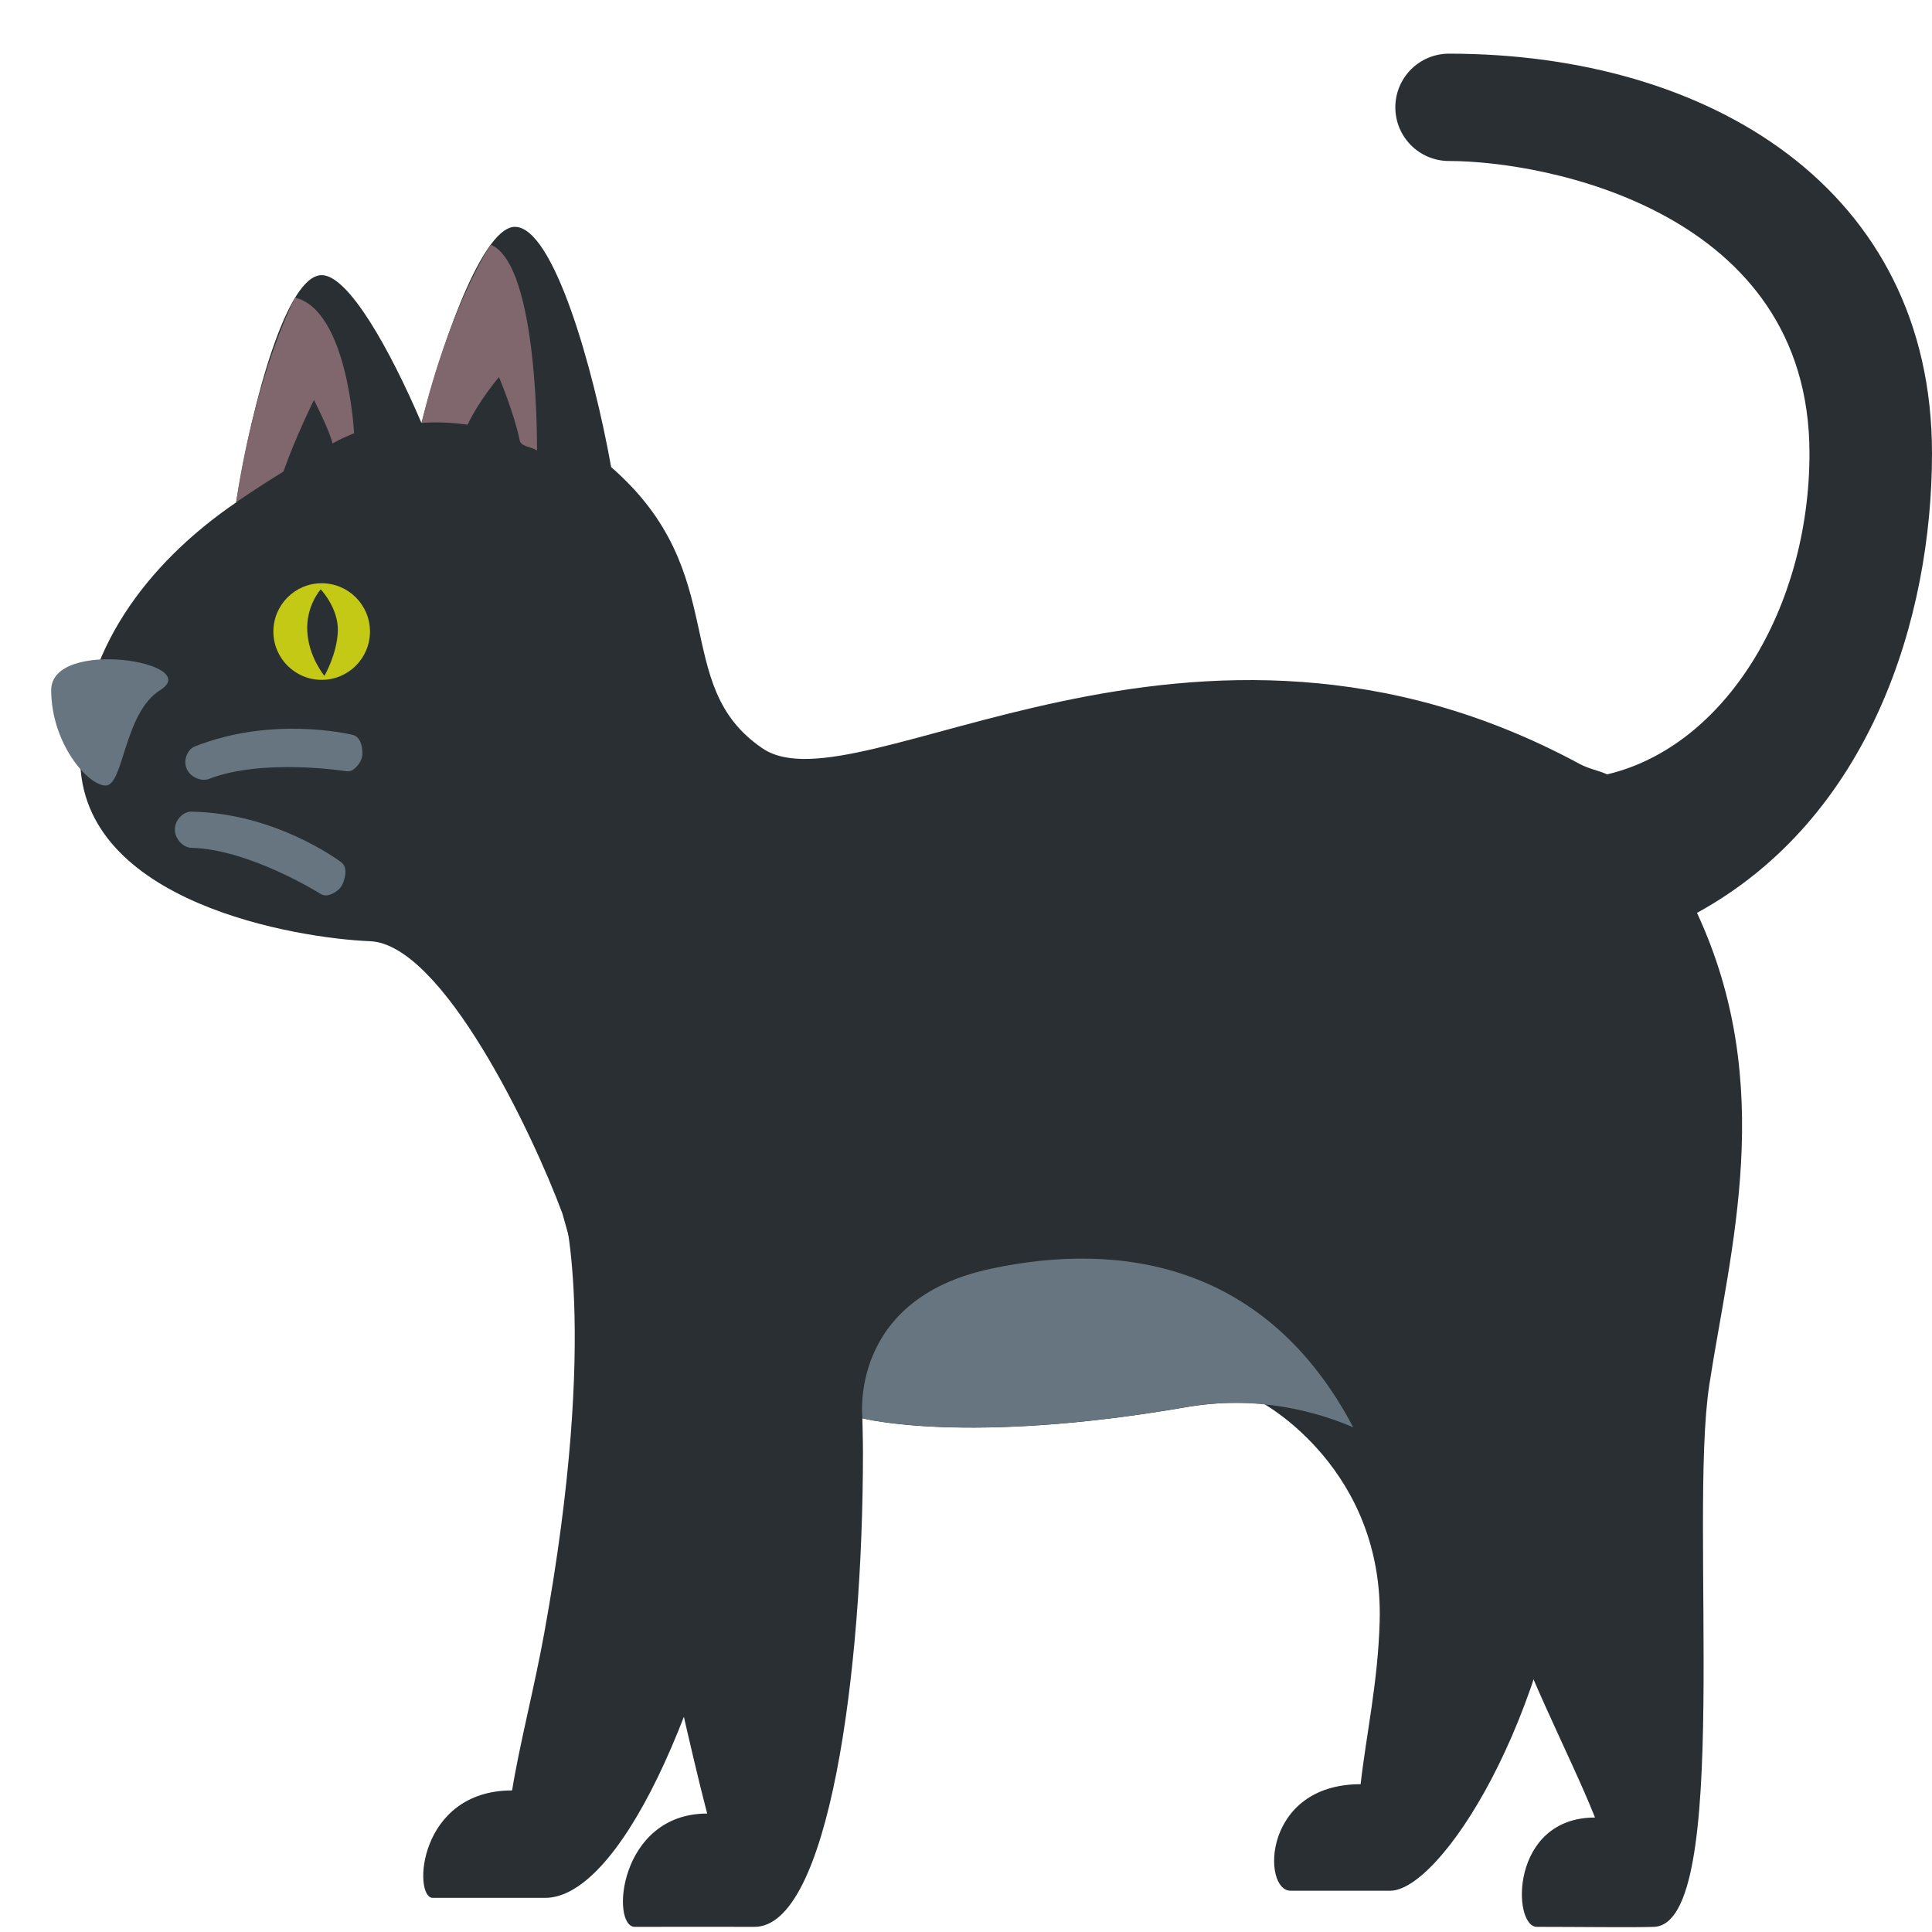
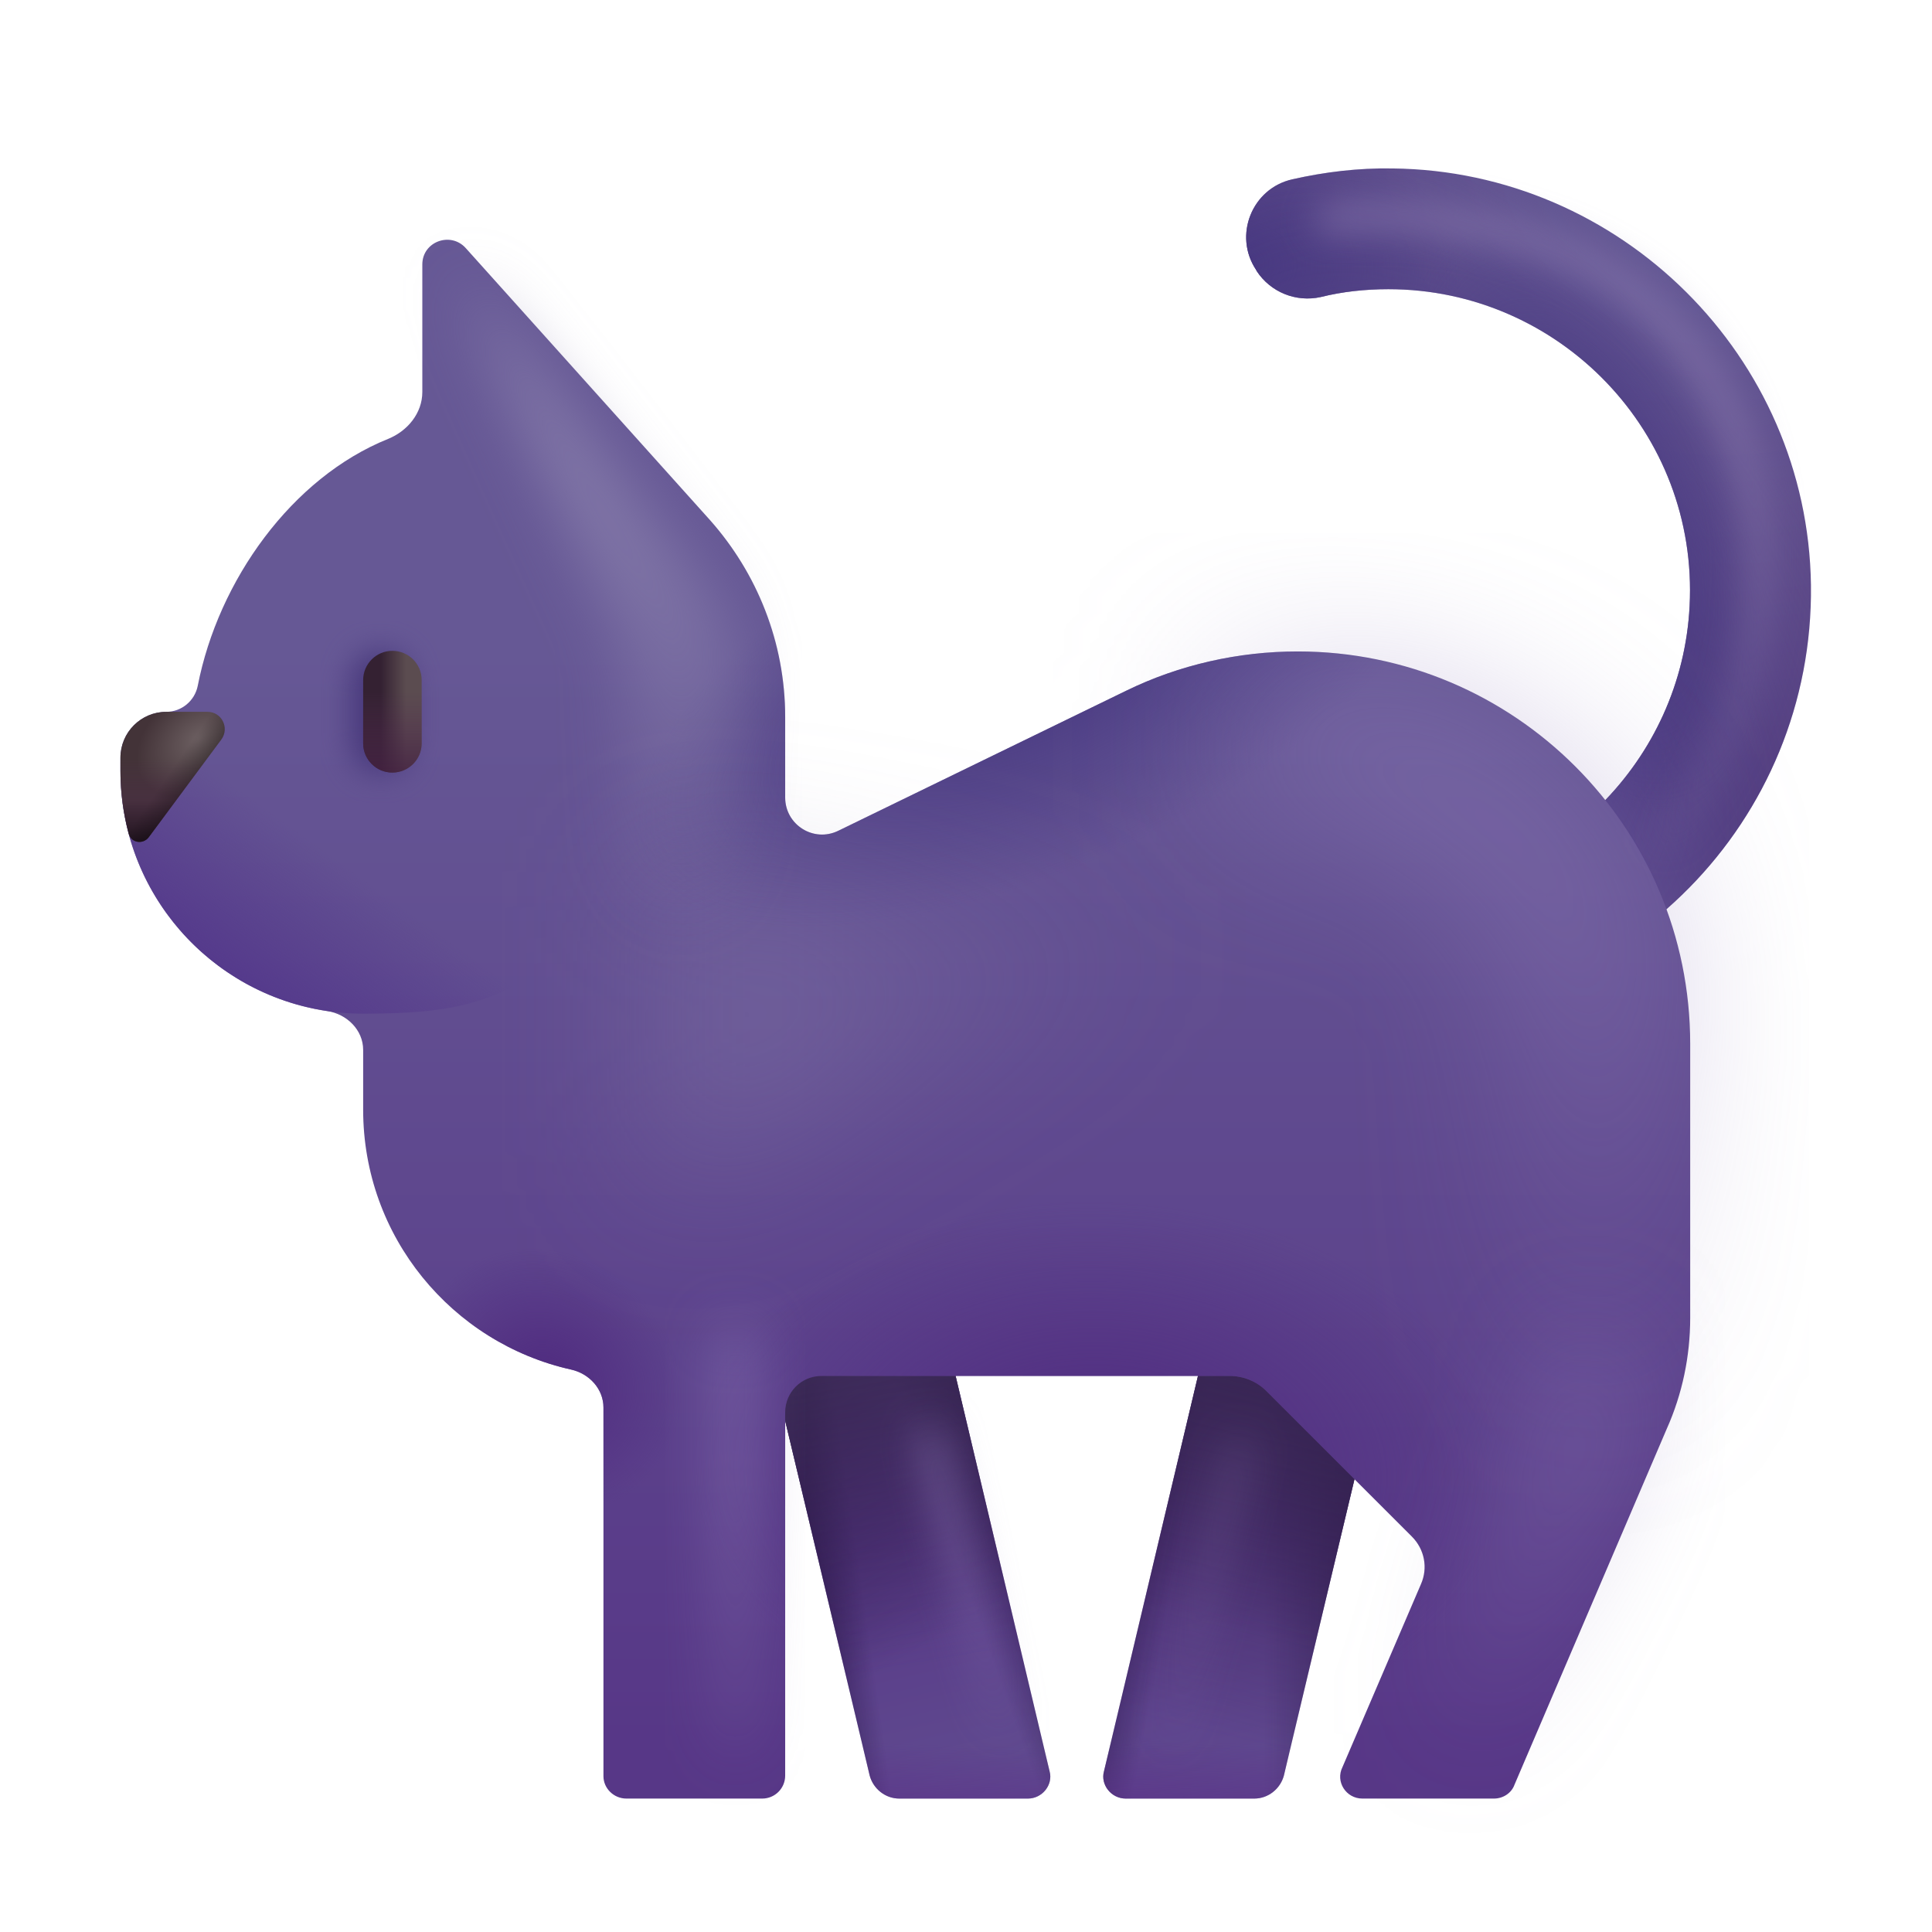
- <svg xmlns="http://www.w3.org/2000/svg" viewBox="0 0 36 36">
-   <path fill="#292F33" d="M10.478 22.439s.702 2.281-.337 7.993c-.186 1.025-.46 2.072-.599 2.93-1.757 0-1.851 2.002-1.478 2.002h2.094c1.337 0 2.971-3.334 3.854-7.961s-3.534-4.964-3.534-4.964zm13.042 3.702s2.272 1.22 2.188 4.081c-.033 1.131-.249 2.091-.355 3.024-1.832 0-1.839 1.985-1.305 1.985h1.856c.923 0 3.001-3.158 3.379-7.281.379-4.122-5.763-1.809-5.763-1.809z" />
-   <path fill="#292F33" d="M36 8.447C36 3.525 31.859 1 27 1c-.553 0-1 .448-1 1s.447 1 1 1c1.804 0 6.717.934 6.717 5.447 0 2.881-1.567 5.462-3.77 5.982-.164-.073-.345-.104-.509-.192-7.239-3.917-13.457.902-15.226-.29-1.752-1.182-.539-3.255-2.824-5.243-.33-1.841-1.073-4.477-1.794-4.477-.549 0-1.265 1.825-1.74 3.656-.591-1.381-1.363-2.756-1.86-2.756-.64 0-1.278 2.273-1.594 4.235-1.68 1.147-2.906 2.809-2.906 4.765 0 2.7 4.05 3.357 5.4 3.411 1.35.054 3.023 3.562 3.585 5.072 1.242 4.367 2.051 8.699 2.698 11.183-1.649 0-1.804 2.111-1.348 2.111.713 0 1.953-.003 2.225 0 1.381.014 2.026-4.706 2.026-8.849 0-.212-.011-.627-.011-.627s1.93.505 6.038-.208c2.444-.424 5.03.849 5.746 3.163.527 1.704 1.399 3.305 1.868 4.484-1.589 0-1.545 2.037-1.084 2.037.787 0 1.801.014 2.183 0 1.468-.055.643-7.574 1.03-10.097s1.267-5.578-.229-8.797C34.857 15.236 36 11.505 36 8.447z" />
-   <circle fill="#C3C914" cx="5.994" cy="11.768" r=".9" />
-   <path fill="#66757F" d="M2.984 12.86c-.677.423-.677 1.777-1.015 1.777S.954 13.841.954 12.86c-.001-.981 2.862-.52 2.03 0zm3.594 1.483c-.041.026-.09.036-.142.026-.018-.004-1.548-.241-2.545.146-.129.05-.341-.023-.413-.191s.023-.365.152-.415c1.44-.569 2.857-.234 2.934-.218.139.029.195.19.188.372-.004.114-.104.235-.174.28zm-.472 2.339c-.048.009-.097-.001-.141-.031-.015-.01-1.331-.83-2.402-.853-.138-.003-.305-.154-.305-.341 0-.186.165-.335.304-.333 1.552.024 2.724.891 2.789.937.117.082.104.255.027.424-.049.107-.189.182-.272.197z" />
-   <path d="M7.854 7.881s.372-.039.859.033c.217-.46.585-.887.585-.887s.281.668.386 1.179c.025.12.218.117.322.189 0 0 .038-3.463-.863-3.836.001-.002-.755 1.124-1.289 3.322zM4.399 9.36s.384-.267.883-.574c.217-.624.568-1.333.568-1.333s.307.602.345.81c.21-.114.21-.106.403-.19 0 0-.114-2.286-1.099-2.527 0 0-.732 1.372-1.1 3.814z" fill="#7F676D" />
-   <path fill="#66757F" d="M18.45 23.644c-2.649.57-2.38 2.782-2.38 2.782s1.93.505 6.038-.208c1.067-.185 2.153-.03 3.107.377-1.607-3.047-4.315-3.479-6.765-2.951z" />
-   <path fill="#292F33" d="M5.976 10.982s.333.347.319.778c-.014.43-.25.833-.25.833s-.292-.347-.319-.826c-.027-.48.25-.785.25-.785z" />
+ <svg xmlns="http://www.w3.org/2000/svg" width="32" height="32" viewBox="0 0 32 32" fill="none">
+   <path d="M17.025 29.79H14.895C14.665 29.79 14.465 29.63 14.405 29.41L12.495 21.39H15.495L17.385 29.34C17.445 29.56 17.265 29.79 17.025 29.79Z" fill="url(#paint0_linear_28327_2172)" />
+   <path d="M17.025 29.79H14.895C14.665 29.79 14.465 29.63 14.405 29.41L12.495 21.39H15.495L17.385 29.34C17.445 29.56 17.265 29.79 17.025 29.79Z" fill="url(#paint1_linear_28327_2172)" />
+   <path d="M17.025 29.79H14.895C14.665 29.79 14.465 29.63 14.405 29.41L12.495 21.39H15.495L17.385 29.34C17.445 29.56 17.265 29.79 17.025 29.79Z" fill="url(#paint2_linear_28327_2172)" />
+   <path d="M17.025 29.79H14.895C14.665 29.79 14.465 29.63 14.405 29.41L12.495 21.39H15.495L17.385 29.34C17.445 29.56 17.265 29.79 17.025 29.79Z" fill="url(#paint3_linear_28327_2172)" />
+   <path d="M17.025 29.79H14.895C14.665 29.79 14.465 29.63 14.405 29.41L12.495 21.39H15.495L17.385 29.34C17.445 29.56 17.265 29.79 17.025 29.79Z" fill="url(#paint4_linear_28327_2172)" />
+   <path d="M17.025 29.79H14.895C14.665 29.79 14.465 29.63 14.405 29.41L12.495 21.39H15.495L17.385 29.34C17.445 29.56 17.265 29.79 17.025 29.79Z" fill="url(#paint5_linear_28327_2172)" />
+   <path d="M18.645 29.79H20.775C21.005 29.79 21.205 29.63 21.265 29.41L23.175 21.39H20.175L18.285 29.34C18.225 29.56 18.405 29.79 18.645 29.79Z" fill="url(#paint6_linear_28327_2172)" />
+   <path d="M18.645 29.79H20.775C21.005 29.79 21.205 29.63 21.265 29.41L23.175 21.39H20.175L18.285 29.34C18.225 29.56 18.405 29.79 18.645 29.79Z" fill="url(#paint7_linear_28327_2172)" />
+   <path d="M18.645 29.79H20.775C21.005 29.79 21.205 29.63 21.265 29.41L23.175 21.39H20.175L18.285 29.34C18.225 29.56 18.405 29.79 18.645 29.79Z" fill="url(#paint8_linear_28327_2172)" />
+   <path d="M18.645 29.79H20.775C21.005 29.79 21.205 29.63 21.265 29.41L23.175 21.39H20.175L18.285 29.34C18.225 29.56 18.405 29.79 18.645 29.79Z" fill="url(#paint9_linear_28327_2172)" />
+   <path d="M18.645 29.79H20.775C21.005 29.79 21.205 29.63 21.265 29.41L23.175 21.39H20.175L18.285 29.34C18.225 29.56 18.405 29.79 18.645 29.79Z" fill="url(#paint10_linear_28327_2172)" />
+   <path d="M18.645 29.79H20.775C21.005 29.79 21.205 29.63 21.265 29.41L23.175 21.39H20.175L18.285 29.34C18.225 29.56 18.405 29.79 18.645 29.79Z" fill="url(#paint11_linear_28327_2172)" />
+   <path d="M23.065 2.79C22.495 2.78 21.935 2.85 21.405 2.97C20.735 3.12 20.425 3.9 20.805 4.47C20.805 4.48 20.815 4.48 20.815 4.49C21.045 4.84 21.465 5.01 21.875 4.92C22.235 4.83 22.615 4.79 22.995 4.79C25.835 4.79 28.135 7.17 27.985 10.04C27.855 12.59 25.795 14.66 23.235 14.78C22.415 14.82 21.645 14.66 20.955 14.35C20.875 14.51 20.745 14.64 20.605 14.75C20.615 15.26 20.595 15.82 20.435 16.3C21.225 16.62 22.095 16.79 22.995 16.79C26.895 16.79 30.045 13.6 29.995 9.69C29.945 5.91 26.845 2.83 23.065 2.79Z" fill="url(#paint12_radial_28327_2172)" />
+   <path d="M23.065 2.79C22.495 2.78 21.935 2.85 21.405 2.97C20.735 3.12 20.425 3.9 20.805 4.47C20.805 4.48 20.815 4.48 20.815 4.49C21.045 4.84 21.465 5.01 21.875 4.92C22.235 4.83 22.615 4.79 22.995 4.79C25.835 4.79 28.135 7.17 27.985 10.04C27.855 12.59 25.795 14.66 23.235 14.78C22.415 14.82 21.645 14.66 20.955 14.35C20.875 14.51 20.745 14.64 20.605 14.75C20.615 15.26 20.595 15.82 20.435 16.3C21.225 16.62 22.095 16.79 22.995 16.79C26.895 16.79 30.045 13.6 29.995 9.69C29.945 5.91 26.845 2.83 23.065 2.79Z" fill="url(#paint13_radial_28327_2172)" />
+   <path d="M23.065 2.79C22.495 2.78 21.935 2.85 21.405 2.97C20.735 3.12 20.425 3.9 20.805 4.47C20.805 4.48 20.815 4.48 20.815 4.49C21.045 4.84 21.465 5.01 21.875 4.92C22.235 4.83 22.615 4.79 22.995 4.79C25.835 4.79 28.135 7.17 27.985 10.04C27.855 12.59 25.795 14.66 23.235 14.78C22.415 14.82 21.645 14.66 20.955 14.35C20.875 14.51 20.745 14.64 20.605 14.75C20.615 15.26 20.595 15.82 20.435 16.3C21.225 16.62 22.095 16.79 22.995 16.79C26.895 16.79 30.045 13.6 29.995 9.69C29.945 5.91 26.845 2.83 23.065 2.79Z" fill="url(#paint14_radial_28327_2172)" />
+   <path d="M23.065 2.79C22.495 2.78 21.935 2.85 21.405 2.97C20.735 3.12 20.425 3.9 20.805 4.47C20.805 4.48 20.815 4.48 20.815 4.49C21.045 4.84 21.465 5.01 21.875 4.92C22.235 4.83 22.615 4.79 22.995 4.79C25.835 4.79 28.135 7.17 27.985 10.04C27.855 12.59 25.795 14.66 23.235 14.78C22.415 14.82 21.645 14.66 20.955 14.35C20.875 14.51 20.745 14.64 20.605 14.75C20.615 15.26 20.595 15.82 20.435 16.3C21.225 16.62 22.095 16.79 22.995 16.79C26.895 16.79 30.045 13.6 29.995 9.69C29.945 5.91 26.845 2.83 23.065 2.79Z" fill="url(#paint15_radial_28327_2172)" />
+   <path d="M21.495 10.79C20.515 10.79 19.535 11.01 18.655 11.44L13.885 13.76C13.475 13.96 13.005 13.66 13.005 13.21V11.88C13.005 10.63 12.535 9.49 11.765 8.62L7.715 4.11C7.465 3.83 6.995 4 6.995 4.38V6.493C6.995 6.842 6.751 7.139 6.427 7.27C4.832 7.913 3.616 9.613 3.275 11.36C3.225 11.61 3.005 11.79 2.755 11.79C2.335 11.79 1.995 12.13 1.995 12.55V12.77C1.995 14.787 3.481 16.457 5.417 16.746C5.745 16.795 6.015 17.059 6.015 17.39V18.38C6.015 20.483 7.483 22.241 9.458 22.684C9.76 22.751 9.995 23.005 9.995 23.314V29.42C9.995 29.62 10.165 29.79 10.375 29.79H12.625C12.835 29.79 13.005 29.62 13.005 29.41V23.39C13.005 23.059 13.274 22.79 13.605 22.79H20.365C20.595 22.79 20.815 22.88 20.975 23.04L23.385 25.45C23.595 25.66 23.655 25.97 23.535 26.24L22.235 29.27C22.115 29.51 22.295 29.79 22.565 29.79H24.745C24.895 29.79 25.035 29.7 25.085 29.56L27.605 23.67C27.865 23.09 27.995 22.46 27.995 21.83V17.29C27.995 13.7 25.085 10.79 21.495 10.79Z" fill="url(#paint16_linear_28327_2172)" />
+   <path d="M21.495 10.79C20.515 10.79 19.535 11.01 18.655 11.44L13.885 13.76C13.475 13.96 13.005 13.66 13.005 13.21V11.88C13.005 10.63 12.535 9.49 11.765 8.62L7.715 4.11C7.465 3.83 6.995 4 6.995 4.38V6.493C6.995 6.842 6.751 7.139 6.427 7.27C4.832 7.913 3.616 9.613 3.275 11.36C3.225 11.61 3.005 11.79 2.755 11.79C2.335 11.79 1.995 12.13 1.995 12.55V12.77C1.995 14.787 3.481 16.457 5.417 16.746C5.745 16.795 6.015 17.059 6.015 17.39V18.38C6.015 20.483 7.483 22.241 9.458 22.684C9.76 22.751 9.995 23.005 9.995 23.314V29.42C9.995 29.62 10.165 29.79 10.375 29.79H12.625C12.835 29.79 13.005 29.62 13.005 29.41V23.39C13.005 23.059 13.274 22.79 13.605 22.79H20.365C20.595 22.79 20.815 22.88 20.975 23.04L23.385 25.45C23.595 25.66 23.655 25.97 23.535 26.24L22.235 29.27C22.115 29.51 22.295 29.79 22.565 29.79H24.745C24.895 29.79 25.035 29.7 25.085 29.56L27.605 23.67C27.865 23.09 27.995 22.46 27.995 21.83V17.29C27.995 13.7 25.085 10.79 21.495 10.79Z" fill="url(#paint17_radial_28327_2172)" />
+   <path d="M21.495 10.79C20.515 10.79 19.535 11.01 18.655 11.44L13.885 13.76C13.475 13.96 13.005 13.66 13.005 13.21V11.88C13.005 10.63 12.535 9.49 11.765 8.62L7.715 4.11C7.465 3.83 6.995 4 6.995 4.38V6.493C6.995 6.842 6.751 7.139 6.427 7.27C4.832 7.913 3.616 9.613 3.275 11.36C3.225 11.61 3.005 11.79 2.755 11.79C2.335 11.79 1.995 12.13 1.995 12.55V12.77C1.995 14.787 3.481 16.457 5.417 16.746C5.745 16.795 6.015 17.059 6.015 17.39V18.38C6.015 20.483 7.483 22.241 9.458 22.684C9.76 22.751 9.995 23.005 9.995 23.314V29.42C9.995 29.62 10.165 29.79 10.375 29.79H12.625C12.835 29.79 13.005 29.62 13.005 29.41V23.39C13.005 23.059 13.274 22.79 13.605 22.79H20.365C20.595 22.79 20.815 22.88 20.975 23.04L23.385 25.45C23.595 25.66 23.655 25.97 23.535 26.24L22.235 29.27C22.115 29.51 22.295 29.79 22.565 29.79H24.745C24.895 29.79 25.035 29.7 25.085 29.56L27.605 23.67C27.865 23.09 27.995 22.46 27.995 21.83V17.29C27.995 13.7 25.085 10.79 21.495 10.79Z" fill="url(#paint18_radial_28327_2172)" />
+   <path d="M21.495 10.79C20.515 10.79 19.535 11.01 18.655 11.44L13.885 13.76C13.475 13.96 13.005 13.66 13.005 13.21V11.88C13.005 10.63 12.535 9.49 11.765 8.62L7.715 4.11C7.465 3.83 6.995 4 6.995 4.38V6.493C6.995 6.842 6.751 7.139 6.427 7.27C4.832 7.913 3.616 9.613 3.275 11.36C3.225 11.61 3.005 11.79 2.755 11.79C2.335 11.79 1.995 12.13 1.995 12.55V12.77C1.995 14.787 3.481 16.457 5.417 16.746C5.745 16.795 6.015 17.059 6.015 17.39V18.38C6.015 20.483 7.483 22.241 9.458 22.684C9.76 22.751 9.995 23.005 9.995 23.314V29.42C9.995 29.62 10.165 29.79 10.375 29.79H12.625C12.835 29.79 13.005 29.62 13.005 29.41V23.39C13.005 23.059 13.274 22.79 13.605 22.79H20.365C20.595 22.79 20.815 22.88 20.975 23.04L23.385 25.45C23.595 25.66 23.655 25.97 23.535 26.24L22.235 29.27C22.115 29.51 22.295 29.79 22.565 29.79H24.745C24.895 29.79 25.035 29.7 25.085 29.56L27.605 23.67C27.865 23.09 27.995 22.46 27.995 21.83V17.29C27.995 13.7 25.085 10.79 21.495 10.79Z" fill="url(#paint19_radial_28327_2172)" />
+   <path d="M13.005 11.88V13.21C12.484 13.495 11.098 15.034 8.761 16.218C7.97 16.619 7.464 16.79 6.015 16.79C3.795 16.79 1.995 14.99 1.995 12.77V12.55C1.995 12.13 2.335 11.79 2.755 11.79C3.005 11.79 3.225 11.61 3.275 11.36C3.655 9.41 5.125 7.52 6.995 7.09V4.38C6.995 4 7.465 3.83 7.715 4.11L11.765 8.62C12.535 9.49 13.005 10.63 13.005 11.88Z" fill="url(#paint20_linear_28327_2172)" />
+   <path d="M3.665 12.25C3.805 12.06 3.675 11.79 3.435 11.79H2.755C2.335 11.79 1.995 12.13 1.995 12.55V12.77C1.995 13.13 2.044 13.479 2.133 13.81C2.174 13.963 2.37 13.992 2.465 13.865L3.665 12.25Z" fill="url(#paint21_radial_28327_2172)" />
+   <path d="M3.665 12.25C3.805 12.06 3.675 11.79 3.435 11.79H2.755C2.335 11.79 1.995 12.13 1.995 12.55V12.77C1.995 13.13 2.044 13.479 2.133 13.81C2.174 13.963 2.37 13.992 2.465 13.865L3.665 12.25Z" fill="url(#paint22_linear_28327_2172)" />
+   <path d="M3.665 12.25C3.805 12.06 3.675 11.79 3.435 11.79H2.755C2.335 11.79 1.995 12.13 1.995 12.55V12.77C1.995 13.13 2.044 13.479 2.133 13.81C2.174 13.963 2.37 13.992 2.465 13.865L3.665 12.25Z" fill="url(#paint23_linear_28327_2172)" />
+   <path d="M3.665 12.25C3.805 12.06 3.675 11.79 3.435 11.79H2.755C2.335 11.79 1.995 12.13 1.995 12.55V12.77C1.995 13.13 2.044 13.479 2.133 13.81C2.174 13.963 2.37 13.992 2.465 13.865L3.665 12.25Z" fill="url(#paint24_linear_28327_2172)" />
+   <g filter="url(#filter0_f_28327_2172)">
+     <path d="M12.183 22.14V28.874" stroke="url(#paint25_linear_28327_2172)" stroke-width="0.3" stroke-linecap="round" />
+   </g>
+   <g filter="url(#filter1_f_28327_2172)">
+     <path d="M15.379 23.672L16.621 28.661" stroke="url(#paint26_linear_28327_2172)" stroke-width="0.2" />
+   </g>
+   <g filter="url(#filter2_f_28327_2172)">
+     <path d="M20.559 23.859L19.372 28.952" stroke="url(#paint27_linear_28327_2172)" stroke-opacity="0.5" stroke-width="0.2" />
+   </g>
+   <g filter="url(#filter3_f_28327_2172)">
+     <path d="M20.948 12.374C21.964 12.265 23.227 12.416 24.511 13.155C25.948 13.984 26.464 15.437 26.464 16.577V22.546" stroke="url(#paint28_linear_28327_2172)" stroke-linecap="round" />
+   </g>
+   <g filter="url(#filter4_f_28327_2172)">
+     <path d="M26.308 22.421V23.609L24.277 28.515" stroke="url(#paint29_linear_28327_2172)" stroke-width="0.5" stroke-linecap="round" />
+   </g>
+   <g filter="url(#filter5_f_28327_2172)">
+     <path d="M10.144 10.385L7.62 4.546L11.628 9.602C12.048 10.133 12.277 10.789 12.277 11.466V14.312C12.277 14.855 11.836 15.296 11.292 15.296C10.749 15.296 10.308 14.855 10.308 14.312V11.179C10.308 10.906 10.252 10.636 10.144 10.385Z" fill="url(#paint30_linear_28327_2172)" />
+   </g>
+   <g filter="url(#filter6_f_28327_2172)">
+     <rect x="5.812" y="10.78" width="0.969" height="2.016" rx="0.484" fill="#47387B" />
+   </g>
+   <rect x="6.015" y="10.78" width="0.969" height="2.016" rx="0.484" fill="url(#paint31_linear_28327_2172)" />
+   <rect x="6.015" y="10.78" width="0.969" height="2.016" rx="0.484" fill="url(#paint32_linear_28327_2172)" />
+   <g filter="url(#filter7_f_28327_2172)">
+     <path d="M21.964 3.64C23.068 3.442 25.933 3.64 27.558 5.265C29.92 7.627 29.402 11.796 27.558 13.89" stroke="url(#paint33_linear_28327_2172)" stroke-width="0.3" stroke-linecap="round" />
+   </g>
+   <g filter="url(#filter8_f_28327_2172)">
+     <path d="M10.812 19.85V14.412L20.375 15.475L10.812 19.85Z" fill="url(#paint34_linear_28327_2172)" />
+   </g>
+   <defs>
+     <filter id="filter0_f_28327_2172" x="11.033" y="20.99" width="2.3" height="9.034" filterUnits="userSpaceOnUse" color-interpolation-filters="sRGB">
+       <feFlood flood-opacity="0" result="BackgroundImageFix" />
+       <feBlend mode="normal" in="SourceGraphic" in2="BackgroundImageFix" result="shape" />
+       <feGaussianBlur stdDeviation="0.5" result="effect1_foregroundBlur_28327_2172" />
+     </filter>
+     <filter id="filter1_f_28327_2172" x="14.582" y="22.948" width="2.836" height="6.437" filterUnits="userSpaceOnUse" color-interpolation-filters="sRGB">
+       <feFlood flood-opacity="0" result="BackgroundImageFix" />
+       <feBlend mode="normal" in="SourceGraphic" in2="BackgroundImageFix" result="shape" />
+       <feGaussianBlur stdDeviation="0.35" result="effect1_foregroundBlur_28327_2172" />
+     </filter>
+     <filter id="filter2_f_28327_2172" x="18.574" y="23.136" width="2.782" height="6.539" filterUnits="userSpaceOnUse" color-interpolation-filters="sRGB">
+       <feFlood flood-opacity="0" result="BackgroundImageFix" />
+       <feBlend mode="normal" in="SourceGraphic" in2="BackgroundImageFix" result="shape" />
+       <feGaussianBlur stdDeviation="0.35" result="effect1_foregroundBlur_28327_2172" />
+     </filter>
+     <filter id="filter3_f_28327_2172" x="17.448" y="8.842" width="12.516" height="17.204" filterUnits="userSpaceOnUse" color-interpolation-filters="sRGB">
+       <feFlood flood-opacity="0" result="BackgroundImageFix" />
+       <feBlend mode="normal" in="SourceGraphic" in2="BackgroundImageFix" result="shape" />
+       <feGaussianBlur stdDeviation="1.5" result="effect1_foregroundBlur_28327_2172" />
+     </filter>
+     <filter id="filter4_f_28327_2172" x="22.027" y="20.171" width="6.531" height="10.594" filterUnits="userSpaceOnUse" color-interpolation-filters="sRGB">
+       <feFlood flood-opacity="0" result="BackgroundImageFix" />
+       <feBlend mode="normal" in="SourceGraphic" in2="BackgroundImageFix" result="shape" />
+       <feGaussianBlur stdDeviation="1" result="effect1_foregroundBlur_28327_2172" />
+     </filter>
+     <filter id="filter5_f_28327_2172" x="6.62" y="3.546" width="6.656" height="12.75" filterUnits="userSpaceOnUse" color-interpolation-filters="sRGB">
+       <feFlood flood-opacity="0" result="BackgroundImageFix" />
+       <feBlend mode="normal" in="SourceGraphic" in2="BackgroundImageFix" result="shape" />
+       <feGaussianBlur stdDeviation="0.5" result="effect1_foregroundBlur_28327_2172" />
+     </filter>
+     <filter id="filter6_f_28327_2172" x="5.312" y="10.28" width="1.969" height="3.016" filterUnits="userSpaceOnUse" color-interpolation-filters="sRGB">
+       <feFlood flood-opacity="0" result="BackgroundImageFix" />
+       <feBlend mode="normal" in="SourceGraphic" in2="BackgroundImageFix" result="shape" />
+       <feGaussianBlur stdDeviation="0.25" result="effect1_foregroundBlur_28327_2172" />
+     </filter>
+     <filter id="filter7_f_28327_2172" x="21.214" y="2.827" width="8.677" height="11.813" filterUnits="userSpaceOnUse" color-interpolation-filters="sRGB">
+       <feFlood flood-opacity="0" result="BackgroundImageFix" />
+       <feBlend mode="normal" in="SourceGraphic" in2="BackgroundImageFix" result="shape" />
+       <feGaussianBlur stdDeviation="0.3" result="effect1_foregroundBlur_28327_2172" />
+     </filter>
+     <filter id="filter8_f_28327_2172" x="8.312" y="11.912" width="14.562" height="10.438" filterUnits="userSpaceOnUse" color-interpolation-filters="sRGB">
+       <feFlood flood-opacity="0" result="BackgroundImageFix" />
+       <feBlend mode="normal" in="SourceGraphic" in2="BackgroundImageFix" result="shape" />
+       <feGaussianBlur stdDeviation="1.25" result="effect1_foregroundBlur_28327_2172" />
+     </filter>
+     <linearGradient id="paint0_linear_28327_2172" x1="15.188" y1="32.725" x2="13.594" y2="25.756" gradientUnits="userSpaceOnUse">
+       <stop stop-color="#665895" />
+       <stop offset="1" stop-color="#573787" />
+     </linearGradient>
+     <linearGradient id="paint1_linear_28327_2172" x1="12.495" y1="24.488" x2="13.994" y2="24.274" gradientUnits="userSpaceOnUse">
+       <stop stop-color="#200D3C" />
+       <stop offset="1" stop-color="#200D3C" stop-opacity="0" />
+     </linearGradient>
+     <linearGradient id="paint2_linear_28327_2172" x1="17" y1="23.288" x2="15.175" y2="23.936" gradientUnits="userSpaceOnUse">
+       <stop stop-color="#200D3C" />
+       <stop offset="1" stop-color="#200D3C" stop-opacity="0" />
+     </linearGradient>
+     <linearGradient id="paint3_linear_28327_2172" x1="12" y1="20.85" x2="15.593" y2="27.118" gradientUnits="userSpaceOnUse">
+       <stop stop-color="#200D3C" />
+       <stop offset="1" stop-color="#200D3C" stop-opacity="0" />
+     </linearGradient>
+     <linearGradient id="paint4_linear_28327_2172" x1="15.469" y1="30.756" x2="15.558" y2="27.853" gradientUnits="userSpaceOnUse">
+       <stop stop-color="#4F2A7F" />
+       <stop offset="0" stop-color="#592C87" />
+       <stop offset="0.64" stop-color="#592C87" stop-opacity="0" />
+     </linearGradient>
+     <linearGradient id="paint5_linear_28327_2172" x1="13.219" y1="18.444" x2="14.75" y2="27.663" gradientUnits="userSpaceOnUse">
+       <stop stop-color="#4E4360" />
+       <stop offset="1" stop-color="#3A2953" stop-opacity="0" />
+     </linearGradient>
+     <linearGradient id="paint6_linear_28327_2172" x1="20.966" y1="32.725" x2="19.372" y2="25.756" gradientUnits="userSpaceOnUse">
+       <stop stop-color="#665895" />
+       <stop offset="1" stop-color="#573787" />
+     </linearGradient>
+     <linearGradient id="paint7_linear_28327_2172" x1="18.062" y1="23.944" x2="19.788" y2="24.267" gradientUnits="userSpaceOnUse">
+       <stop stop-color="#200D3C" />
+       <stop offset="1" stop-color="#200D3C" stop-opacity="0" />
+     </linearGradient>
+     <linearGradient id="paint8_linear_28327_2172" x1="24.094" y1="23.975" x2="20.935" y2="23.975" gradientUnits="userSpaceOnUse">
+       <stop stop-color="#200D3C" />
+       <stop offset="1" stop-color="#200D3C" stop-opacity="0" />
+     </linearGradient>
+     <linearGradient id="paint9_linear_28327_2172" x1="23.175" y1="20.819" x2="21.377" y2="27.279" gradientUnits="userSpaceOnUse">
+       <stop stop-color="#200D3C" />
+       <stop offset="1" stop-color="#200D3C" stop-opacity="0" />
+     </linearGradient>
+     <linearGradient id="paint10_linear_28327_2172" x1="21.247" y1="30.756" x2="21.336" y2="27.853" gradientUnits="userSpaceOnUse">
+       <stop stop-color="#4F2A7F" />
+       <stop offset="0" stop-color="#592C87" />
+       <stop offset="0.64" stop-color="#592C87" stop-opacity="0" />
+     </linearGradient>
+     <linearGradient id="paint11_linear_28327_2172" x1="22.469" y1="21.39" x2="20.725" y2="28.881" gradientUnits="userSpaceOnUse">
+       <stop stop-color="#3A2953" />
+       <stop offset="1" stop-color="#3A2953" stop-opacity="0" />
+     </linearGradient>
+     <radialGradient id="paint12_radial_28327_2172" cx="0" cy="0" r="1" gradientUnits="userSpaceOnUse" gradientTransform="translate(28.5 1.85) rotate(109.335) scale(11.3263)">
+       <stop stop-color="#655D99" />
+       <stop offset="1" stop-color="#5C4483" />
+     </radialGradient>
+     <radialGradient id="paint13_radial_28327_2172" cx="0" cy="0" r="1" gradientUnits="userSpaceOnUse" gradientTransform="translate(20.4354 4.32749) rotate(5.71438) scale(3.76621 2.57177)">
+       <stop stop-color="#473881" />
+       <stop offset="1" stop-color="#473881" stop-opacity="0" />
+     </radialGradient>
+     <radialGradient id="paint14_radial_28327_2172" cx="0" cy="0" r="1" gradientUnits="userSpaceOnUse" gradientTransform="translate(24.6829 11.265) rotate(-30.9638) scale(5.83095 10.3268)">
+       <stop stop-color="#473881" />
+       <stop offset="1" stop-color="#473881" stop-opacity="0" />
+     </radialGradient>
+     <radialGradient id="paint15_radial_28327_2172" cx="0" cy="0" r="1" gradientUnits="userSpaceOnUse" gradientTransform="translate(26.2454 8.57749) rotate(-20.3655) scale(4.40004 8.7601)">
+       <stop stop-color="#473881" />
+       <stop offset="0.592" stop-color="#473881" stop-opacity="0" />
+     </radialGradient>
+     <linearGradient id="paint16_linear_28327_2172" x1="14.995" y1="10.727" x2="14.995" y2="28.85" gradientUnits="userSpaceOnUse">
+       <stop stop-color="#665895" />
+       <stop offset="1" stop-color="#573787" />
+     </linearGradient>
+     <radialGradient id="paint17_radial_28327_2172" cx="0" cy="0" r="1" gradientUnits="userSpaceOnUse" gradientTransform="translate(17.2879 11.1989) rotate(65.799) scale(3.92719 9.19176)">
+       <stop stop-color="#473881" />
+       <stop offset="0.8" stop-color="#473881" stop-opacity="0" />
+     </radialGradient>
+     <radialGradient id="paint18_radial_28327_2172" cx="0" cy="0" r="1" gradientUnits="userSpaceOnUse" gradientTransform="translate(18.1733 24.4001) rotate(-88.4656) scale(4.50936 6.74374)">
+       <stop stop-color="#4F2A7F" />
+       <stop offset="1" stop-color="#4F2A7F" stop-opacity="0" />
+     </radialGradient>
+     <radialGradient id="paint19_radial_28327_2172" cx="0" cy="0" r="1" gradientUnits="userSpaceOnUse" gradientTransform="translate(9.05725 22.8707) rotate(-49.3987) scale(2.59746 2.90522)">
+       <stop stop-color="#4F2A7F" />
+       <stop offset="0.805" stop-color="#4F2A7F" stop-opacity="0" />
+     </radialGradient>
+     <linearGradient id="paint20_linear_28327_2172" x1="6.558" y1="14.953" x2="4.527" y2="17.765" gradientUnits="userSpaceOnUse">
+       <stop stop-color="#53378B" stop-opacity="0" />
+       <stop offset="0.849" stop-color="#53378B" />
+     </linearGradient>
+     <radialGradient id="paint21_radial_28327_2172" cx="0" cy="0" r="1" gradientUnits="userSpaceOnUse" gradientTransform="translate(3.29224 12.2337) rotate(140.717) scale(1.17082 0.81091)">
+       <stop offset="0.022" stop-color="#6B5E60" />
+       <stop offset="0.991" stop-color="#433338" />
+     </radialGradient>
+     <linearGradient id="paint22_linear_28327_2172" x1="3.993" y1="14.575" x2="3.993" y2="12.575" gradientUnits="userSpaceOnUse">
+       <stop stop-color="#432541" />
+       <stop offset="1" stop-color="#552D52" stop-opacity="0" />
+     </linearGradient>
+     <linearGradient id="paint23_linear_28327_2172" x1="3.723" y1="14.16" x2="2.469" y2="13.287" gradientUnits="userSpaceOnUse">
+       <stop />
+       <stop offset="1" stop-opacity="0" />
+     </linearGradient>
+     <linearGradient id="paint24_linear_28327_2172" x1="2.547" y1="14.537" x2="2.547" y2="12.491" gradientUnits="userSpaceOnUse">
+       <stop />
+       <stop offset="0.626" stop-opacity="0" />
+     </linearGradient>
+     <linearGradient id="paint25_linear_28327_2172" x1="12.823" y1="24.344" x2="13.617" y2="31.129" gradientUnits="userSpaceOnUse">
+       <stop stop-color="#9784C0" />
+       <stop offset="1" stop-color="#8776AC" stop-opacity="0" />
+     </linearGradient>
+     <linearGradient id="paint26_linear_28327_2172" x1="16.174" y1="25.305" x2="16.659" y2="29.482" gradientUnits="userSpaceOnUse">
+       <stop stop-color="#9784C0" />
+       <stop offset="1" stop-color="#8776AC" stop-opacity="0" />
+     </linearGradient>
+     <linearGradient id="paint27_linear_28327_2172" x1="20.132" y1="25.526" x2="20.659" y2="29.783" gradientUnits="userSpaceOnUse">
+       <stop stop-color="#9784C0" />
+       <stop offset="1" stop-color="#8776AC" stop-opacity="0" />
+     </linearGradient>
+     <linearGradient id="paint28_linear_28327_2172" x1="24.479" y1="15.682" x2="24.94" y2="24.317" gradientUnits="userSpaceOnUse">
+       <stop stop-color="#9784C0" />
+       <stop offset="1" stop-color="#8776AC" stop-opacity="0" />
+     </linearGradient>
+     <linearGradient id="paint29_linear_28327_2172" x1="25.577" y1="24.416" x2="26.021" y2="29.549" gradientUnits="userSpaceOnUse">
+       <stop stop-color="#9784C0" />
+       <stop offset="1" stop-color="#8776AC" stop-opacity="0" />
+     </linearGradient>
+     <linearGradient id="paint30_linear_28327_2172" x1="9.948" y1="4.546" x2="9.948" y2="15.725" gradientUnits="userSpaceOnUse">
+       <stop stop-color="#9087B1" />
+       <stop offset="1" stop-color="#9087B1" stop-opacity="0" />
+     </linearGradient>
+     <linearGradient id="paint31_linear_28327_2172" x1="6.848" y1="11.788" x2="6.305" y2="11.788" gradientUnits="userSpaceOnUse">
+       <stop offset="0.224" stop-color="#5B4C50" />
+       <stop offset="1" stop-color="#342132" />
+     </linearGradient>
+     <linearGradient id="paint32_linear_28327_2172" x1="7.136" y1="13.149" x2="7.136" y2="11.448" gradientUnits="userSpaceOnUse">
+       <stop stop-color="#401E3E" />
+       <stop offset="1" stop-color="#552D52" stop-opacity="0" />
+     </linearGradient>
+     <linearGradient id="paint33_linear_28327_2172" x1="26.558" y1="6.952" x2="26.921" y2="15.69" gradientUnits="userSpaceOnUse">
+       <stop stop-color="#8776AC" />
+       <stop offset="1" stop-color="#8776AC" stop-opacity="0" />
+     </linearGradient>
+     <linearGradient id="paint34_linear_28327_2172" x1="7.812" y1="20.024" x2="19.688" y2="20.024" gradientUnits="userSpaceOnUse">
+       <stop stop-color="#9087B1" stop-opacity="0.5" />
+       <stop offset="1" stop-color="#9087B1" stop-opacity="0" />
+     </linearGradient>
+   </defs>
</svg>
